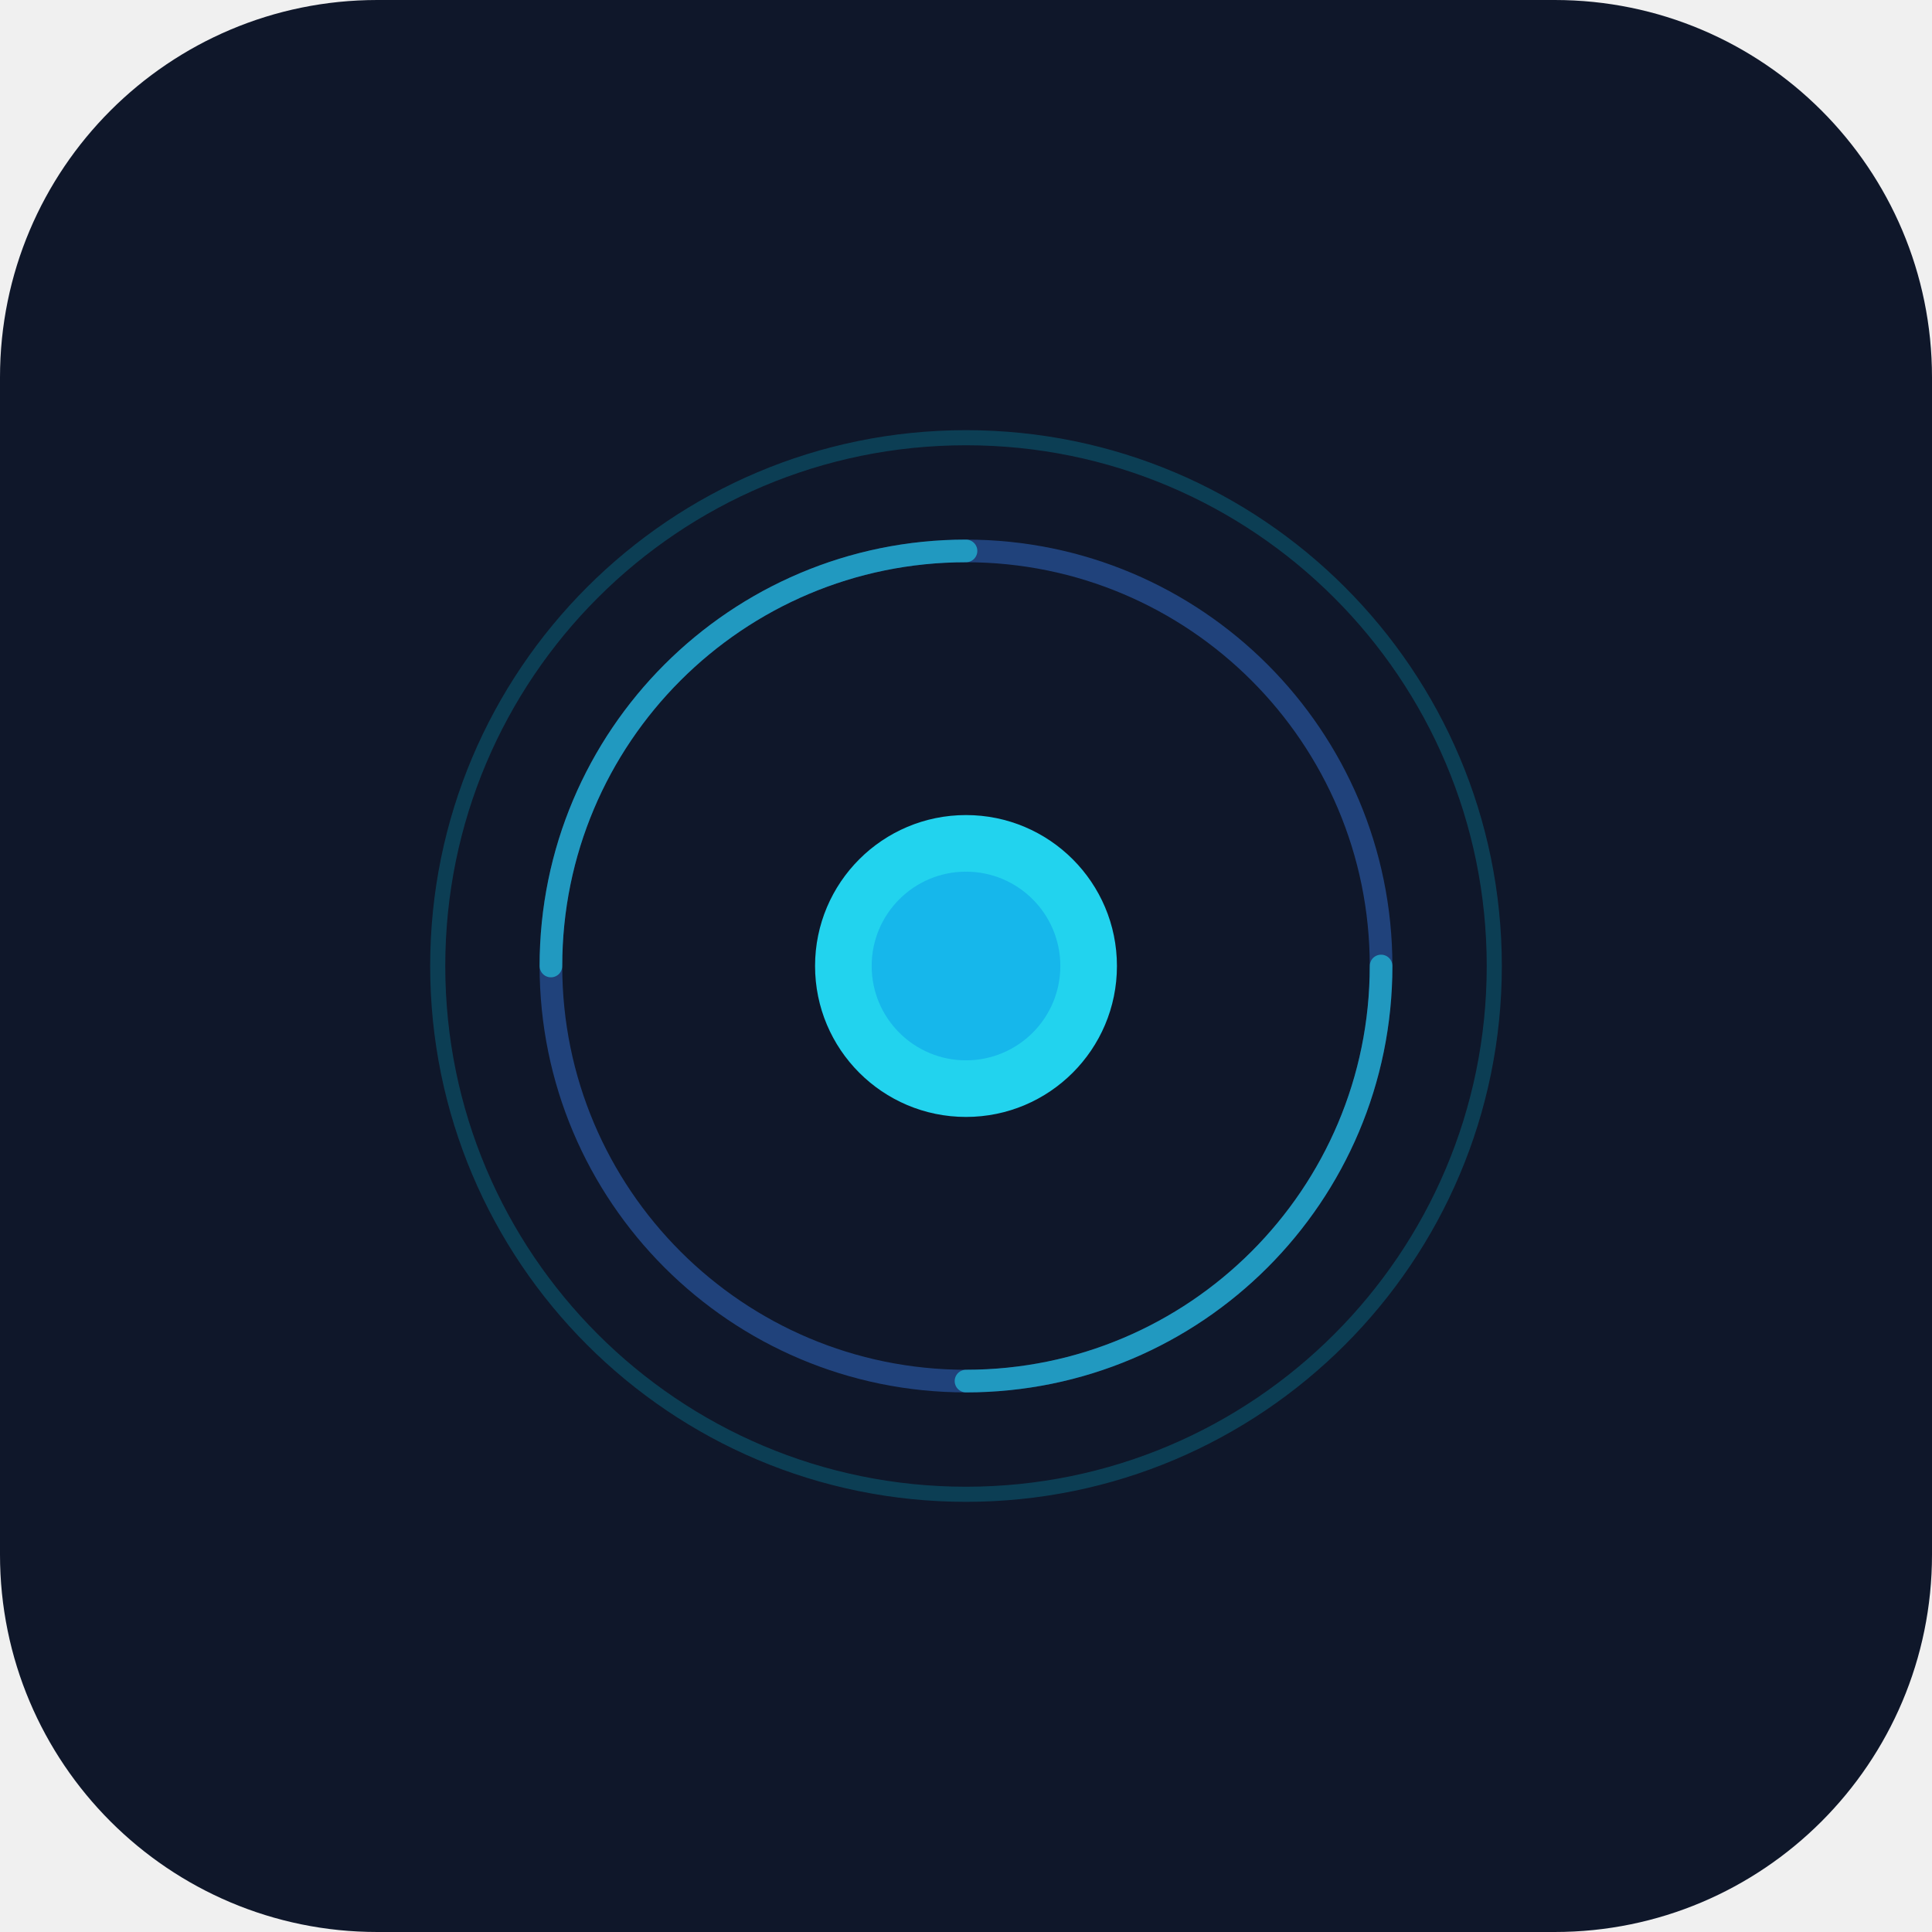
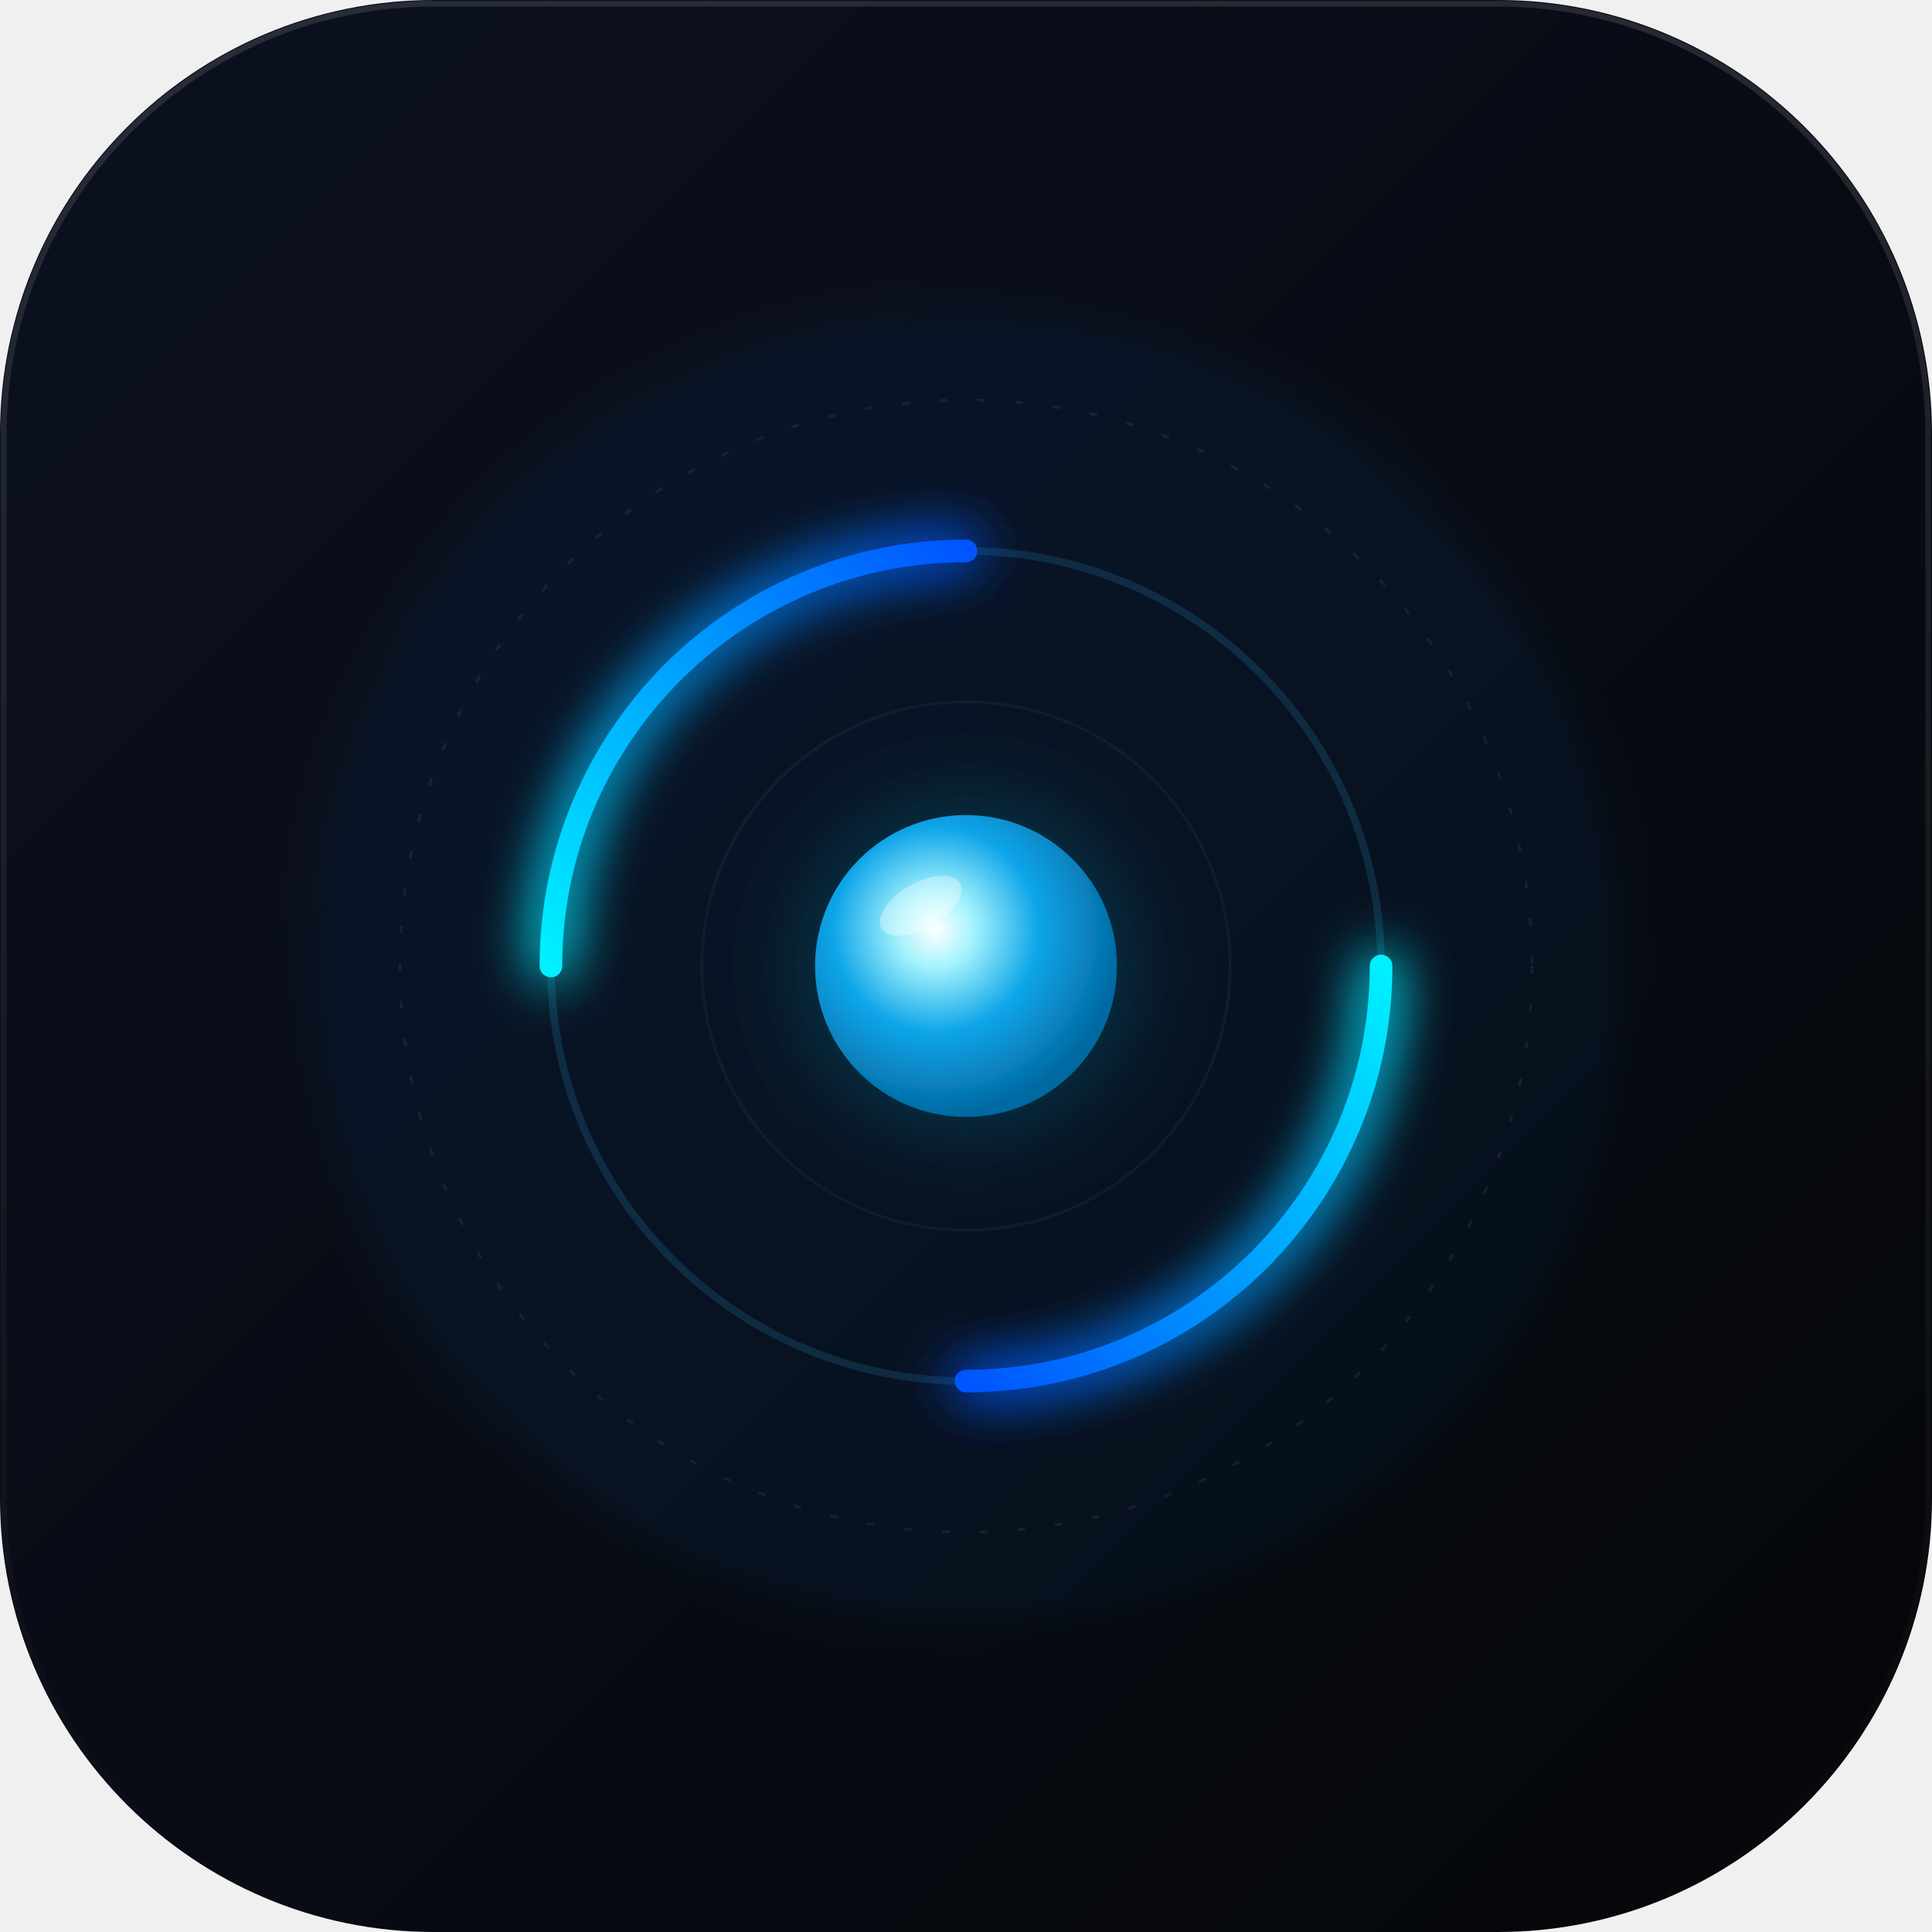
- <svg xmlns="http://www.w3.org/2000/svg" width="1024" height="1024">
-   <rect width="1024" height="1024" rx="200" fill="#0F172A" />
-   <circle cx="512" cy="512" r="280" fill="none" stroke="rgba(6,182,212,0.25)" stroke-width="8" />
-   <circle cx="512" cy="512" r="220" fill="none" stroke="rgba(59,130,246,0.4)" stroke-width="12" />
-   <path d="M 292 512 A 220 220 0 0 1 512 292" fill="none" stroke="rgba(34,211,238,0.6)" stroke-width="12" stroke-linecap="round" />
-   <path d="M 732 512 A 220 220 0 0 1 512 732" fill="none" stroke="rgba(34,211,238,0.6)" stroke-width="12" stroke-linecap="round" />
-   <circle cx="512" cy="512" r="80" fill="#22D3EE" />
-   <circle cx="512" cy="512" r="50" fill="#0EA5E9" opacity="0.6" />
+ <svg xmlns="http://www.w3.org/2000/svg" width="1024" height="1024" viewBox="0 0 1024 1024">
+   <defs>
+     <linearGradient id="bg" x1="0%" y1="0%" x2="100%" y2="100%">
+       <stop offset="0%" stop-color="#0C1120" />
+       <stop offset="100%" stop-color="#040608" />
+     </linearGradient>
+     <linearGradient id="rim" x1="0%" y1="0%" x2="0%" y2="100%">
+       <stop offset="0%" stop-color="rgba(255,255,255,0.12)" />
+       <stop offset="100%" stop-color="rgba(255,255,255,0.0)" />
+     </linearGradient>
+     <linearGradient id="arc-tl" x1="292" y1="512" x2="512" y2="292" gradientUnits="userSpaceOnUse">
+       <stop offset="0%" stop-color="#00F0FF" />
+       <stop offset="100%" stop-color="#0055FF" />
+     </linearGradient>
+     <linearGradient id="arc-br" x1="732" y1="512" x2="512" y2="732" gradientUnits="userSpaceOnUse">
+       <stop offset="0%" stop-color="#00F0FF" />
+       <stop offset="100%" stop-color="#0055FF" />
+     </linearGradient>
+     <radialGradient id="core" cx="40%" cy="38%" r="62%">
+       <stop offset="0%" stop-color="#FFFFFF" />
+       <stop offset="20%" stop-color="#A5F3FC" />
+       <stop offset="55%" stop-color="#0EA5E9" />
+       <stop offset="100%" stop-color="#0369A1" />
+     </radialGradient>
+     <filter id="glow" x="-30%" y="-30%" width="160%" height="160%">
+       <feGaussianBlur stdDeviation="14" result="b1" />
+       <feGaussianBlur stdDeviation="6" result="b2" />
+       <feMerge>
+         <feMergeNode in="b1" />
+         <feMergeNode in="b2" />
+         <feMergeNode in="SourceGraphic" />
+       </feMerge>
+     </filter>
+     <filter id="core-fx" x="-50%" y="-50%" width="200%" height="200%">
+       <feDropShadow dx="0" dy="12" stdDeviation="20" flood-color="#000" flood-opacity="0.7" />
+       <feDropShadow dx="0" dy="0" stdDeviation="28" flood-color="#00D4FF" flood-opacity="0.25" />
+     </filter>
+   </defs>
+   <rect width="1024" height="1024" rx="230" fill="url(#bg)" />
+   <rect x="2" y="2" width="1020" height="1020" rx="228" fill="none" stroke="url(#rim)" stroke-width="3" />
+   <circle cx="512" cy="512" r="340" fill="#0088FF" opacity="0.06" filter="url(#glow)" />
+   <circle cx="512" cy="512" r="300" fill="none" stroke="rgba(255,255,255,0.06)" stroke-width="1.5" stroke-dasharray="4 16" />
+   <circle cx="512" cy="512" r="220" fill="none" stroke="rgba(56,189,248,0.15)" stroke-width="4" />
+   <path d="M 292 512 A 220 220 0 0 1 512 292" fill="none" stroke="url(#arc-tl)" stroke-width="12" stroke-linecap="round" filter="url(#glow)" />
+   <path d="M 732 512 A 220 220 0 0 1 512 732" fill="none" stroke="url(#arc-br)" stroke-width="12" stroke-linecap="round" filter="url(#glow)" />
+   <circle cx="512" cy="512" r="140" fill="none" stroke="rgba(255,255,255,0.04)" stroke-width="1.5" />
+   <circle cx="512" cy="512" r="80" fill="url(#core)" filter="url(#core-fx)" />
+   <ellipse cx="488" cy="480" rx="24" ry="12" transform="rotate(-30 488 480)" fill="#FFFFFF" opacity="0.35" />
</svg>
